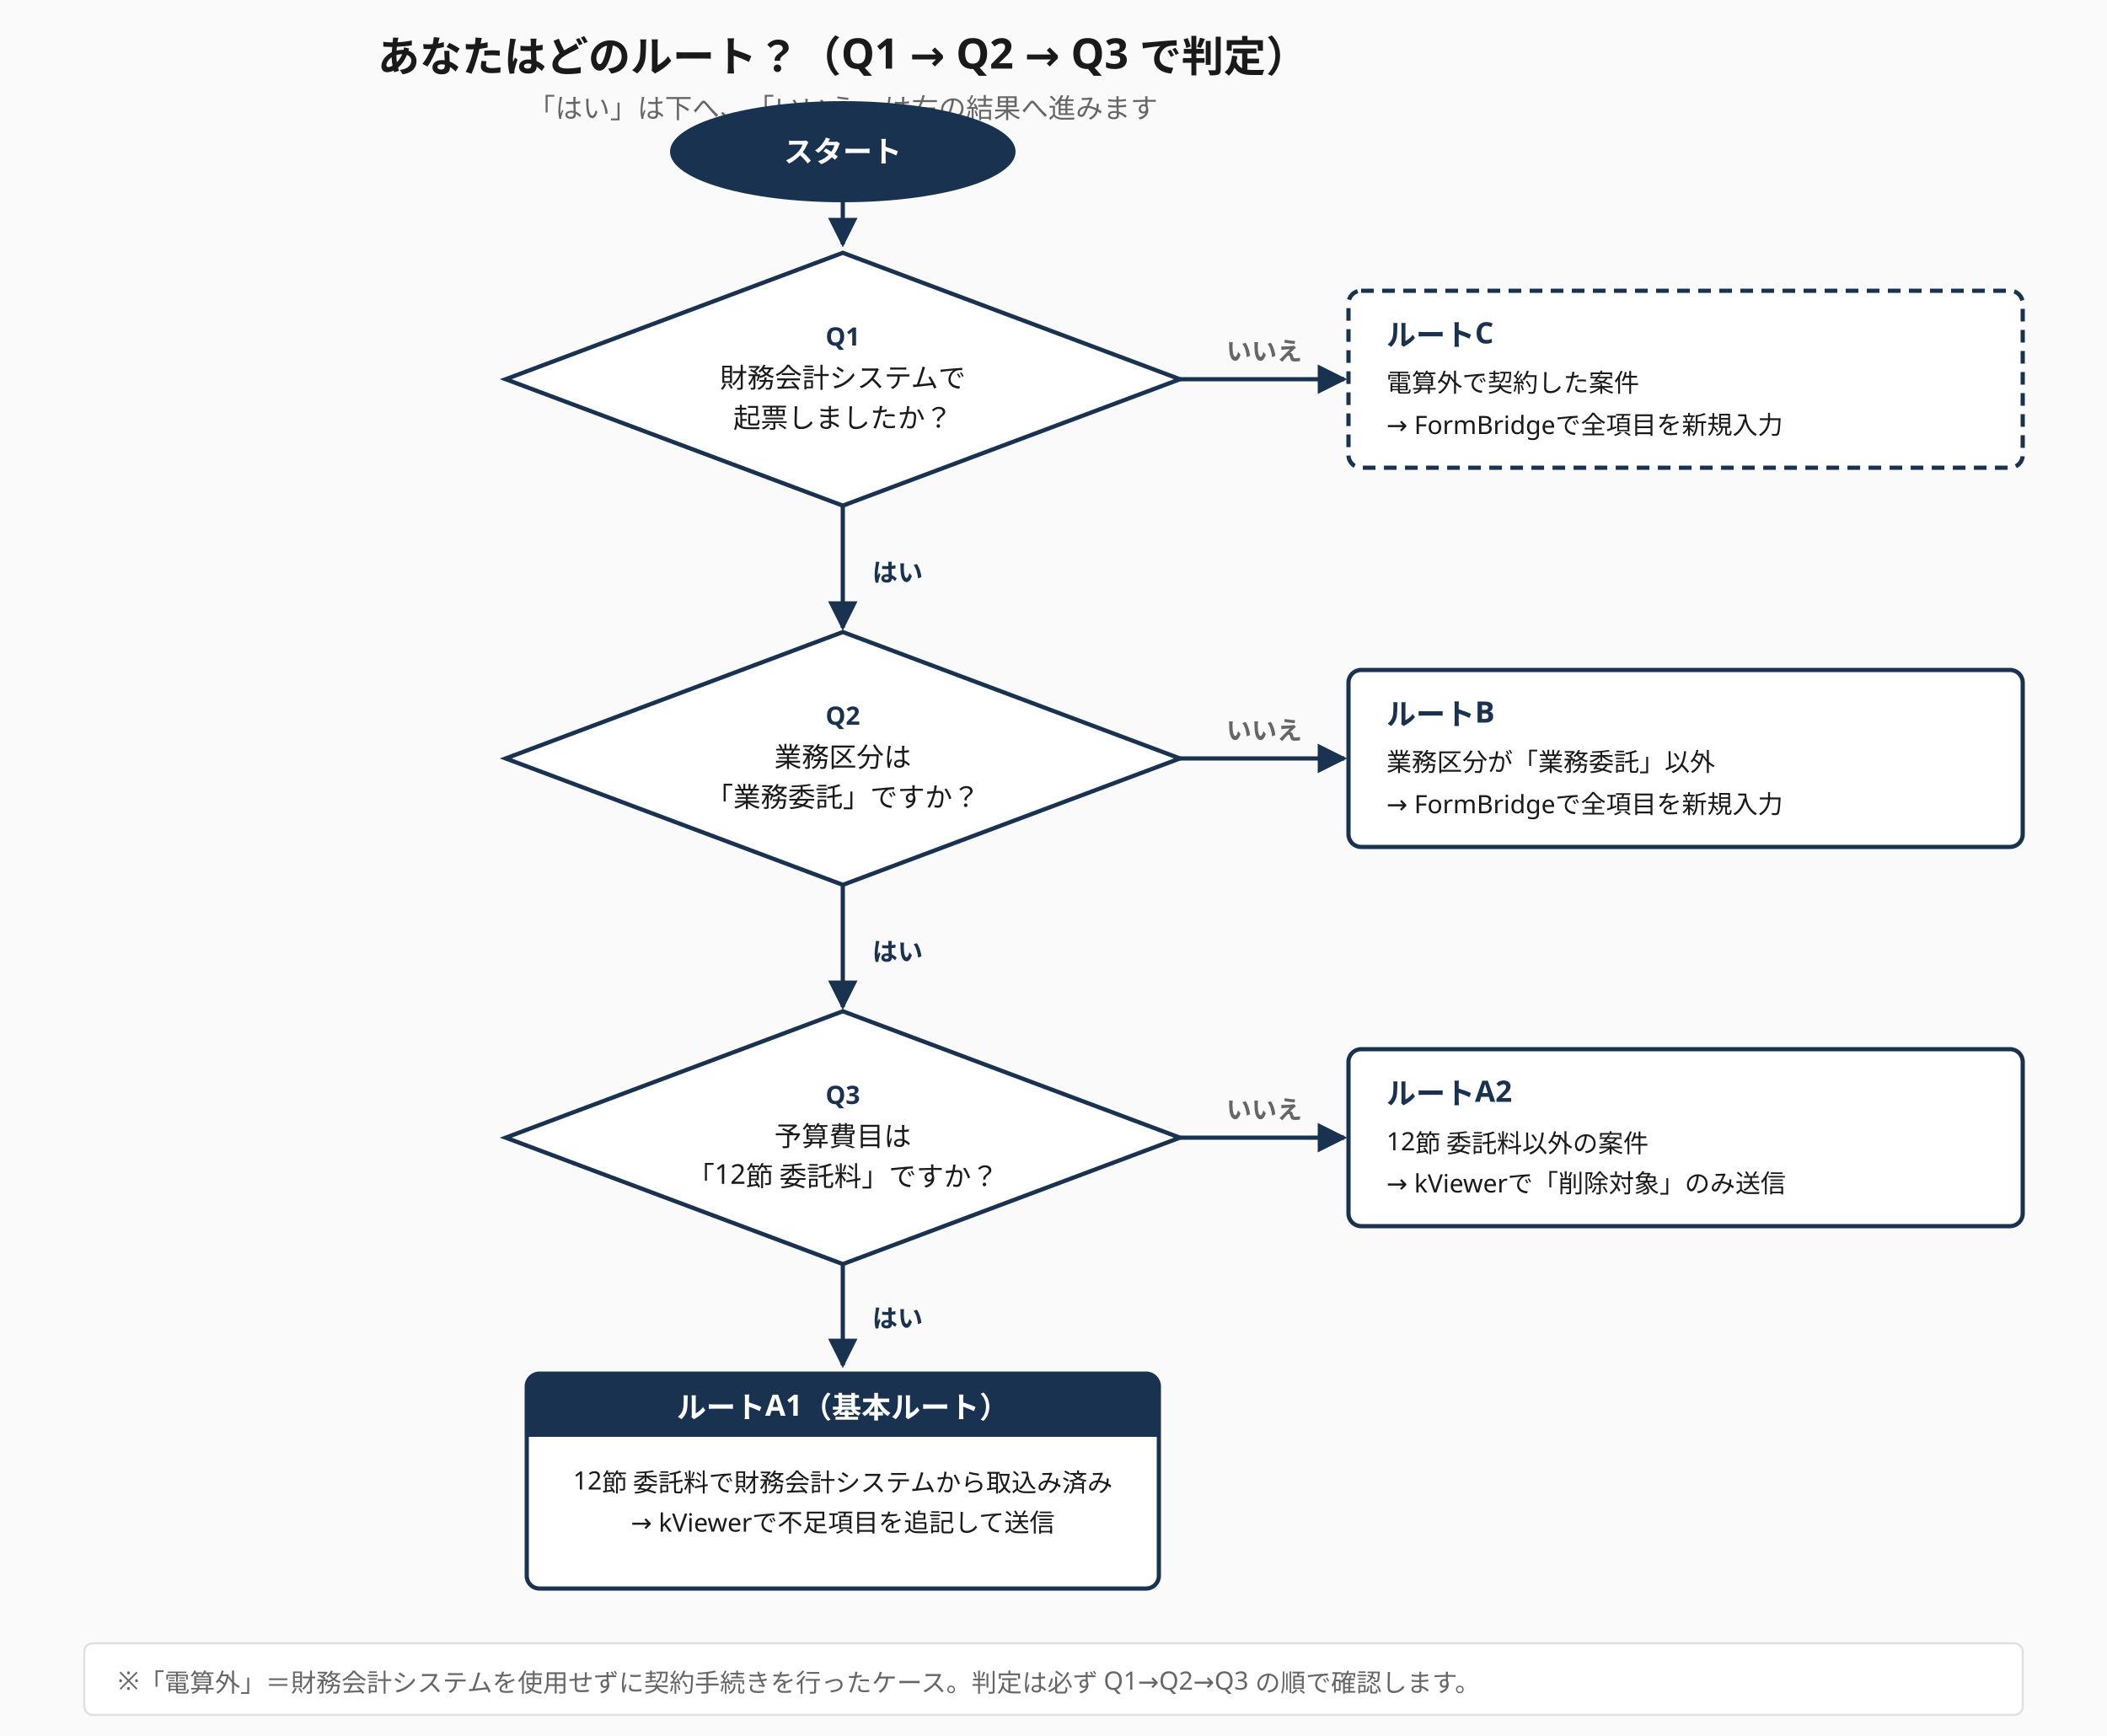
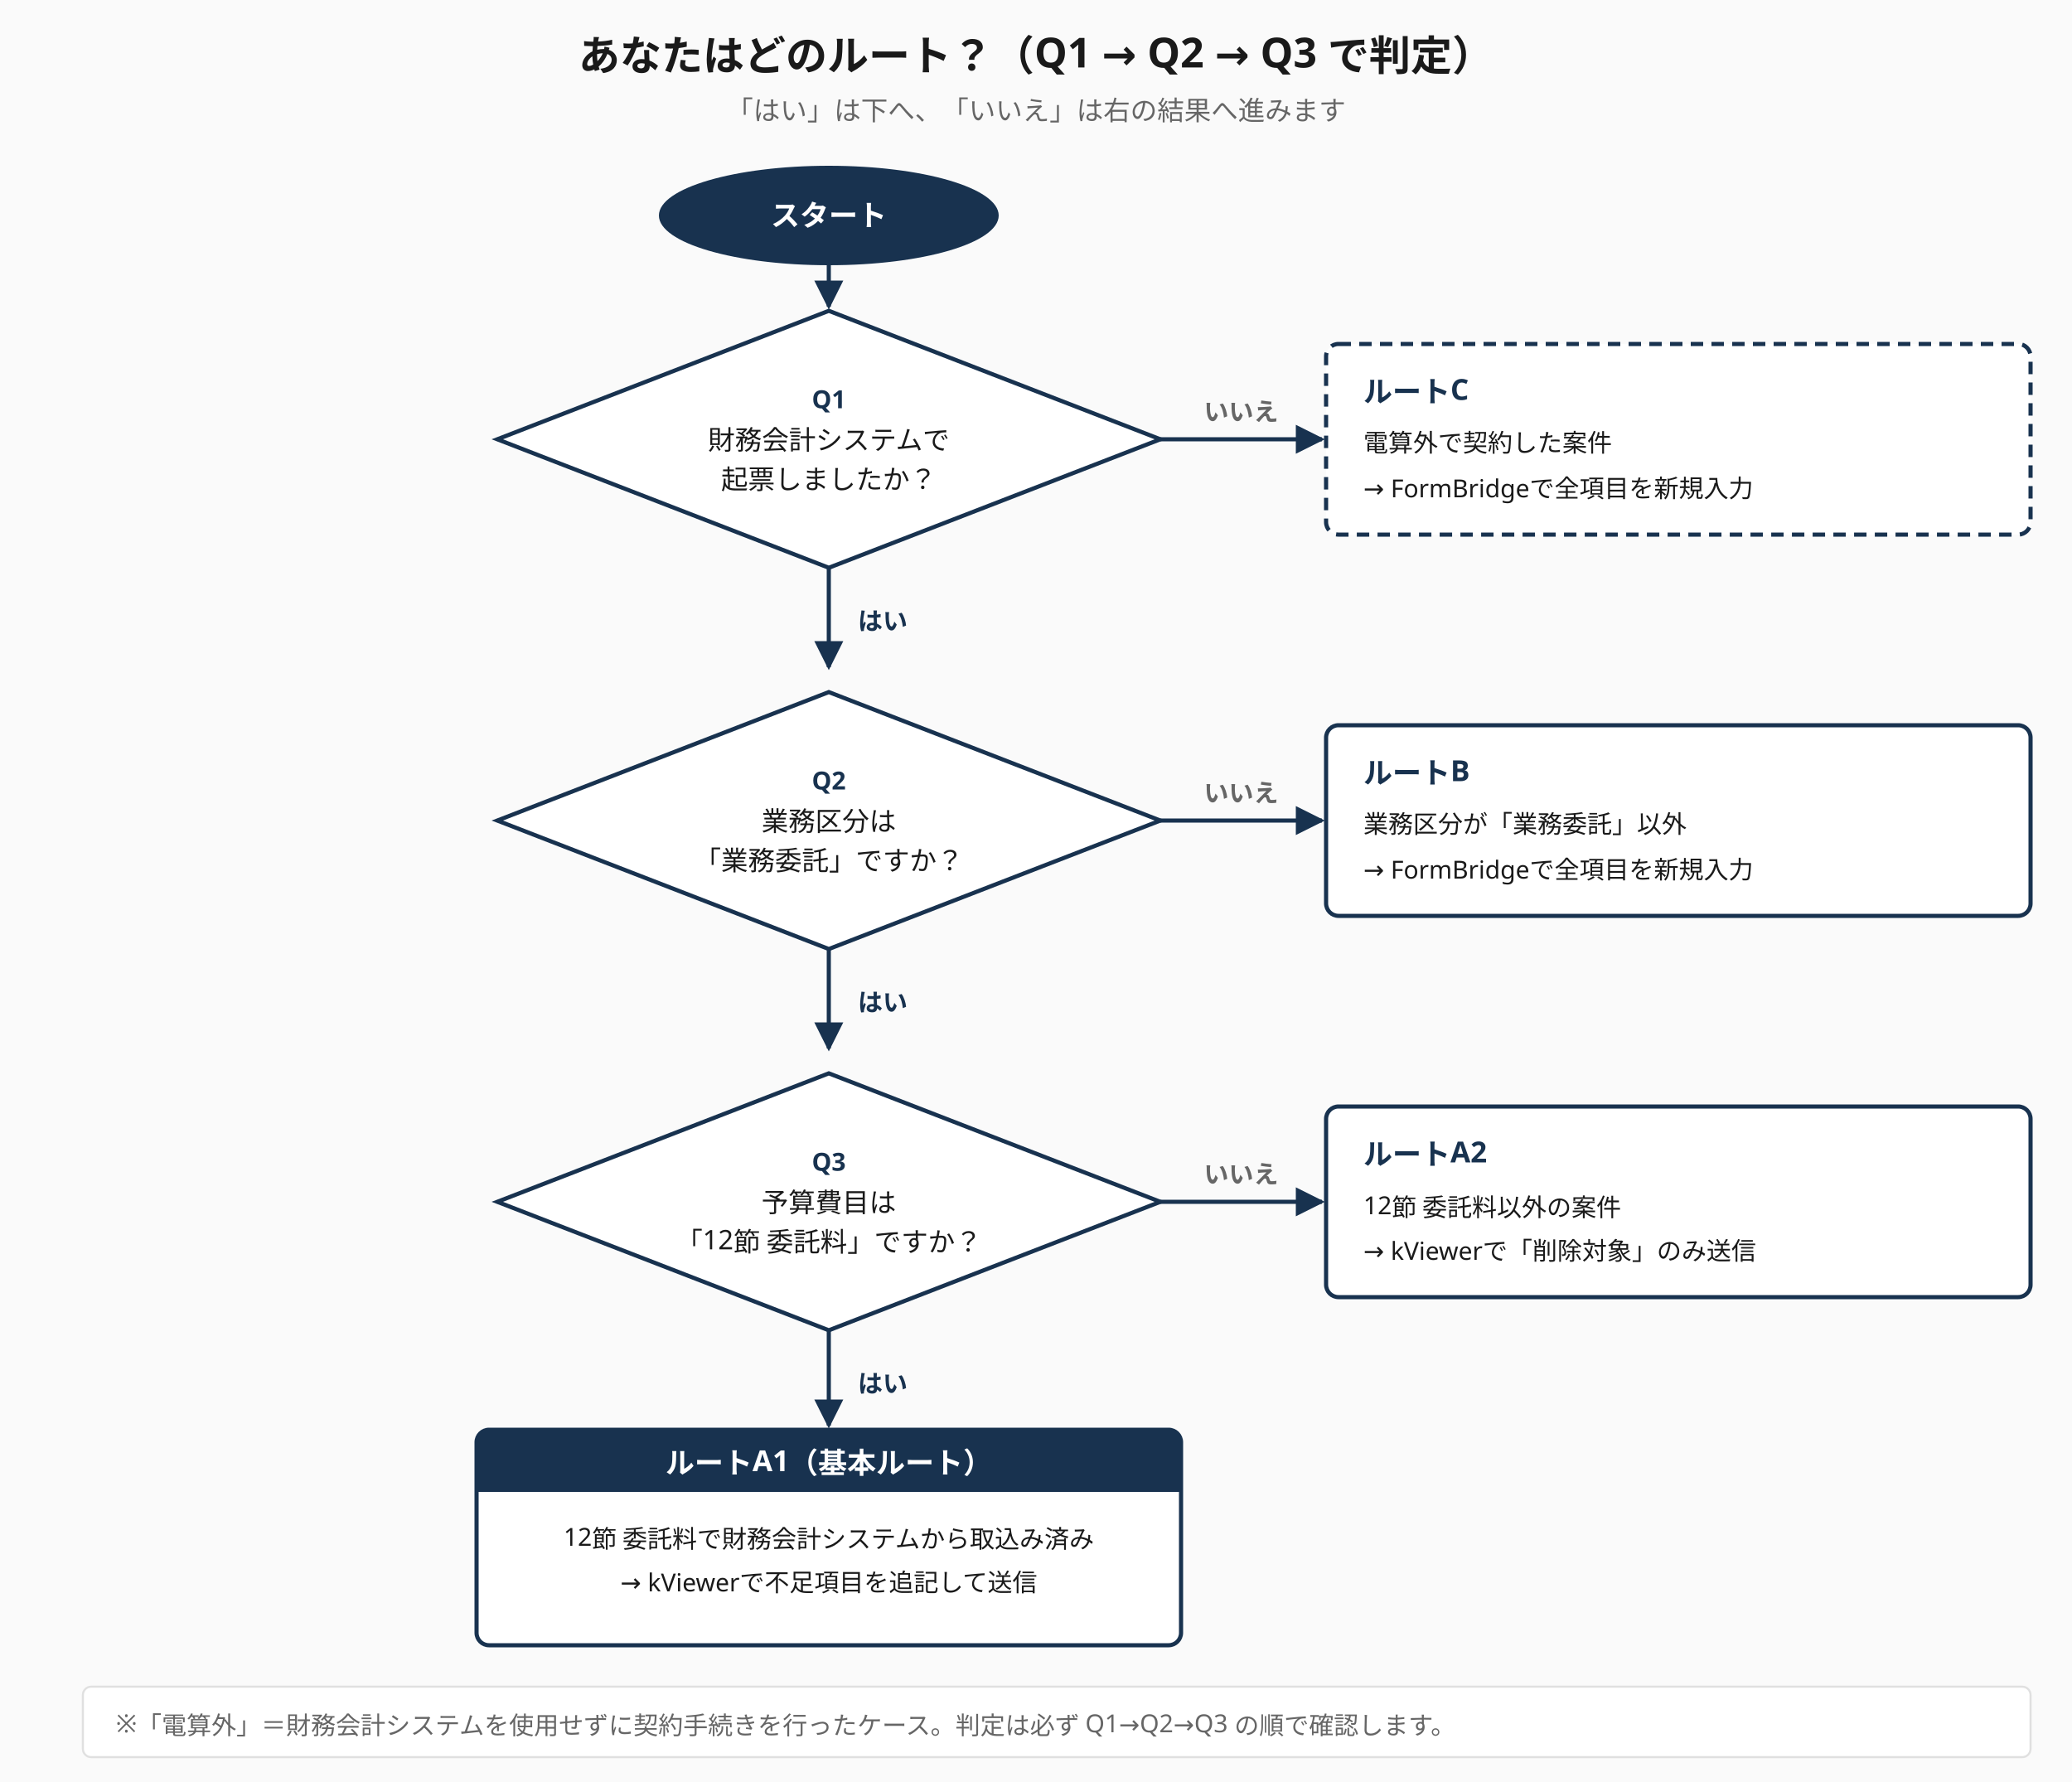
- <svg xmlns="http://www.w3.org/2000/svg" viewBox="0 0 1000 824" font-family="'Yu Gothic','Noto Sans JP',sans-serif" role="img" aria-label="ルート判定フローチャート。Q1財務会計システムで起票したか、Q2業務区分は業務委託か、Q3予算費目は12節委託料か、の順に判定し、ルートA1・A2・B・Cのいずれかになる。">
-   <rect width="1000" height="824" fill="#FAFAFA" />
-   <text x="400" y="34" font-size="20" font-weight="700" text-anchor="middle" fill="#1A1A1A">あなたはどのルート？（Q1 → Q2 → Q3 で判定）</text>
-   <text x="400" y="56" font-size="13" text-anchor="middle" fill="#666666">「はい」は下へ、「いいえ」は右の結果へ進みます</text>
+ <svg xmlns="http://www.w3.org/2000/svg" viewBox="0 0 1000 860" font-family="'Yu Gothic','Noto Sans JP',sans-serif" role="img" aria-label="ルート判定フローチャート。Q1財務会計システムで起票したか、Q2業務区分は業務委託か、Q3予算費目は12節委託料か、の順に判定し、ルートA1・A2・B・Cのいずれかになる。">
+   <rect width="1000" height="860" fill="#FAFAFA" />
+   <text x="500" y="34" font-size="20" font-weight="700" text-anchor="middle" fill="#1A1A1A">あなたはどのルート？（Q1 → Q2 → Q3 で判定）</text>
+   <text x="500" y="58" font-size="13" text-anchor="middle" fill="#666666">「はい」は下へ、「いいえ」は右の結果へ進みます</text>
  <defs>
    <marker id="ah" viewBox="0 0 10 10" refX="9" refY="5" markerWidth="7" markerHeight="7" orient="auto">
      <path d="M0 0 L10 5 L0 10 z" fill="#18324f" />
    </marker>
  </defs>
-   <ellipse cx="400" cy="72" rx="82" ry="24" fill="#18324f" />
-   <text x="400" y="77" font-size="14" font-weight="700" text-anchor="middle" fill="#FFFFFF">スタート</text>
-   <line x1="400" y1="96" x2="400" y2="116" stroke="#18324f" stroke-width="2" marker-end="url(#ah)" />
-   <polygon points="400,120 560,180 400,240 240,180" fill="#FFFFFF" stroke="#18324f" stroke-width="2" />
-   <text x="400" y="164" font-size="12" font-weight="700" text-anchor="middle" fill="#18324f">Q1</text>
-   <text x="400" y="184" font-size="13" text-anchor="middle" fill="#1A1A1A">財務会計システムで</text>
-   <text x="400" y="203" font-size="13" text-anchor="middle" fill="#1A1A1A">起票しましたか？</text>
-   <line x1="560" y1="180" x2="638" y2="180" stroke="#18324f" stroke-width="2" marker-end="url(#ah)" />
-   <text x="600" y="171" font-size="12" font-weight="700" text-anchor="middle" fill="#666666">いいえ</text>
-   <line x1="400" y1="240" x2="400" y2="298" stroke="#18324f" stroke-width="2" marker-end="url(#ah)" />
-   <text x="414" y="276" font-size="12" font-weight="700" fill="#18324f">はい</text>
-   <polygon points="400,300 560,360 400,420 240,360" fill="#FFFFFF" stroke="#18324f" stroke-width="2" />
-   <text x="400" y="344" font-size="12" font-weight="700" text-anchor="middle" fill="#18324f">Q2</text>
-   <text x="400" y="364" font-size="13" text-anchor="middle" fill="#1A1A1A">業務区分は</text>
-   <text x="400" y="383" font-size="13" text-anchor="middle" fill="#1A1A1A">「業務委託」ですか？</text>
-   <line x1="560" y1="360" x2="638" y2="360" stroke="#18324f" stroke-width="2" marker-end="url(#ah)" />
-   <text x="600" y="351" font-size="12" font-weight="700" text-anchor="middle" fill="#666666">いいえ</text>
-   <line x1="400" y1="420" x2="400" y2="478" stroke="#18324f" stroke-width="2" marker-end="url(#ah)" />
-   <text x="414" y="456" font-size="12" font-weight="700" fill="#18324f">はい</text>
-   <polygon points="400,480 560,540 400,600 240,540" fill="#FFFFFF" stroke="#18324f" stroke-width="2" />
-   <text x="400" y="524" font-size="12" font-weight="700" text-anchor="middle" fill="#18324f">Q3</text>
-   <text x="400" y="544" font-size="13" text-anchor="middle" fill="#1A1A1A">予算費目は</text>
-   <text x="400" y="563" font-size="13" text-anchor="middle" fill="#1A1A1A">「12節 委託料」ですか？</text>
-   <line x1="560" y1="540" x2="638" y2="540" stroke="#18324f" stroke-width="2" marker-end="url(#ah)" />
-   <text x="600" y="531" font-size="12" font-weight="700" text-anchor="middle" fill="#666666">いいえ</text>
-   <line x1="400" y1="600" x2="400" y2="648" stroke="#18324f" stroke-width="2" marker-end="url(#ah)" />
-   <text x="414" y="630" font-size="12" font-weight="700" fill="#18324f">はい</text>
-   <rect x="640" y="138" width="320" height="84" rx="6" fill="#FFFFFF" stroke="#18324f" stroke-width="2" stroke-dasharray="6 4" />
-   <text x="658" y="164" font-size="14" font-weight="700" fill="#18324f">ルートC</text>
-   <text x="658" y="186" font-size="12" fill="#1A1A1A">電算外で契約した案件</text>
-   <text x="658" y="206" font-size="12" fill="#1A1A1A">→ FormBridgeで全項目を新規入力</text>
-   <rect x="640" y="318" width="320" height="84" rx="6" fill="#FFFFFF" stroke="#18324f" stroke-width="2" />
-   <text x="658" y="344" font-size="14" font-weight="700" fill="#18324f">ルートB</text>
-   <text x="658" y="366" font-size="12" fill="#1A1A1A">業務区分が「業務委託」以外</text>
-   <text x="658" y="386" font-size="12" fill="#1A1A1A">→ FormBridgeで全項目を新規入力</text>
-   <rect x="640" y="498" width="320" height="84" rx="6" fill="#FFFFFF" stroke="#18324f" stroke-width="2" />
-   <text x="658" y="524" font-size="14" font-weight="700" fill="#18324f">ルートA2</text>
-   <text x="658" y="546" font-size="12" fill="#1A1A1A">12節 委託料以外の案件</text>
-   <text x="658" y="566" font-size="12" fill="#1A1A1A">→ kViewerで「削除対象」のみ送信</text>
-   <rect x="250" y="652" width="300" height="102" rx="6" fill="#FFFFFF" stroke="#18324f" stroke-width="2" />
-   <rect x="250" y="652" width="300" height="30" rx="6" fill="#18324f" />
-   <rect x="250" y="675" width="300" height="7" fill="#18324f" />
-   <text x="400" y="673" font-size="14" font-weight="700" text-anchor="middle" fill="#FFFFFF">ルートA1（基本ルート）</text>
-   <text x="400" y="707" font-size="12" text-anchor="middle" fill="#1A1A1A">12節 委託料で財務会計システムから取込み済み</text>
-   <text x="400" y="727" font-size="12" text-anchor="middle" fill="#1A1A1A">→ kViewerで不足項目を追記して送信</text>
-   <rect x="40" y="780" width="920" height="34" rx="4" fill="#FFFFFF" stroke="#E0E0E0" stroke-width="1" />
-   <text x="56" y="802" font-size="12" fill="#666666">※「電算外」＝財務会計システムを使用せずに契約手続きを行ったケース。判定は必ず Q1→Q2→Q3 の順で確認します。</text>
+   <ellipse cx="400" cy="104" rx="82" ry="24" fill="#18324f" />
+   <text x="400" y="109" font-size="14" font-weight="700" text-anchor="middle" fill="#FFFFFF">スタート</text>
+   <line x1="400" y1="128" x2="400" y2="148" stroke="#18324f" stroke-width="2" marker-end="url(#ah)" />
+   <polygon points="400,150 560,212 400,274 240,212" fill="#FFFFFF" stroke="#18324f" stroke-width="2" />
+   <text x="400" y="197" font-size="12" font-weight="700" text-anchor="middle" fill="#18324f">Q1</text>
+   <text x="400" y="217" font-size="13" text-anchor="middle" fill="#1A1A1A">財務会計システムで</text>
+   <text x="400" y="236" font-size="13" text-anchor="middle" fill="#1A1A1A">起票しましたか？</text>
+   <line x1="560" y1="212" x2="638" y2="212" stroke="#18324f" stroke-width="2" marker-end="url(#ah)" />
+   <text x="599" y="203" font-size="12" font-weight="700" text-anchor="middle" fill="#666666">いいえ</text>
+   <line x1="400" y1="274" x2="400" y2="322" stroke="#18324f" stroke-width="2" marker-end="url(#ah)" />
+   <text x="414" y="304" font-size="12" font-weight="700" fill="#18324f">はい</text>
+   <polygon points="400,334 560,396 400,458 240,396" fill="#FFFFFF" stroke="#18324f" stroke-width="2" />
+   <text x="400" y="381" font-size="12" font-weight="700" text-anchor="middle" fill="#18324f">Q2</text>
+   <text x="400" y="401" font-size="13" text-anchor="middle" fill="#1A1A1A">業務区分は</text>
+   <text x="400" y="420" font-size="13" text-anchor="middle" fill="#1A1A1A">「業務委託」ですか？</text>
+   <line x1="560" y1="396" x2="638" y2="396" stroke="#18324f" stroke-width="2" marker-end="url(#ah)" />
+   <text x="599" y="387" font-size="12" font-weight="700" text-anchor="middle" fill="#666666">いいえ</text>
+   <line x1="400" y1="458" x2="400" y2="506" stroke="#18324f" stroke-width="2" marker-end="url(#ah)" />
+   <text x="414" y="488" font-size="12" font-weight="700" fill="#18324f">はい</text>
+   <polygon points="400,518 560,580 400,642 240,580" fill="#FFFFFF" stroke="#18324f" stroke-width="2" />
+   <text x="400" y="565" font-size="12" font-weight="700" text-anchor="middle" fill="#18324f">Q3</text>
+   <text x="400" y="585" font-size="13" text-anchor="middle" fill="#1A1A1A">予算費目は</text>
+   <text x="400" y="604" font-size="13" text-anchor="middle" fill="#1A1A1A">「12節 委託料」ですか？</text>
+   <line x1="560" y1="580" x2="638" y2="580" stroke="#18324f" stroke-width="2" marker-end="url(#ah)" />
+   <text x="599" y="571" font-size="12" font-weight="700" text-anchor="middle" fill="#666666">いいえ</text>
+   <line x1="400" y1="642" x2="400" y2="688" stroke="#18324f" stroke-width="2" marker-end="url(#ah)" />
+   <text x="414" y="672" font-size="12" font-weight="700" fill="#18324f">はい</text>
+   <rect x="640" y="166" width="340" height="92" rx="6" fill="#FFFFFF" stroke="#18324f" stroke-width="2" stroke-dasharray="6 4" />
+   <text x="658" y="194" font-size="14" font-weight="700" fill="#18324f">ルートC</text>
+   <text x="658" y="218" font-size="12" fill="#1A1A1A">電算外で契約した案件</text>
+   <text x="658" y="240" font-size="12" fill="#1A1A1A">→ FormBridgeで全項目を新規入力</text>
+   <rect x="640" y="350" width="340" height="92" rx="6" fill="#FFFFFF" stroke="#18324f" stroke-width="2" />
+   <text x="658" y="378" font-size="14" font-weight="700" fill="#18324f">ルートB</text>
+   <text x="658" y="402" font-size="12" fill="#1A1A1A">業務区分が「業務委託」以外</text>
+   <text x="658" y="424" font-size="12" fill="#1A1A1A">→ FormBridgeで全項目を新規入力</text>
+   <rect x="640" y="534" width="340" height="92" rx="6" fill="#FFFFFF" stroke="#18324f" stroke-width="2" />
+   <text x="658" y="562" font-size="14" font-weight="700" fill="#18324f">ルートA2</text>
+   <text x="658" y="586" font-size="12" fill="#1A1A1A">12節 委託料以外の案件</text>
+   <text x="658" y="608" font-size="12" fill="#1A1A1A">→ kViewerで「削除対象」のみ送信</text>
+   <rect x="230" y="690" width="340" height="104" rx="6" fill="#FFFFFF" stroke="#18324f" stroke-width="2" />
+   <rect x="230" y="690" width="340" height="30" rx="6" fill="#18324f" />
+   <rect x="230" y="713" width="340" height="7" fill="#18324f" />
+   <text x="400" y="711" font-size="14" font-weight="700" text-anchor="middle" fill="#FFFFFF">ルートA1（基本ルート）</text>
+   <text x="400" y="746" font-size="12" text-anchor="middle" fill="#1A1A1A">12節 委託料で財務会計システムから取込み済み</text>
+   <text x="400" y="768" font-size="12" text-anchor="middle" fill="#1A1A1A">→ kViewerで不足項目を追記して送信</text>
+   <rect x="40" y="814" width="940" height="34" rx="4" fill="#FFFFFF" stroke="#E0E0E0" stroke-width="1" />
+   <text x="56" y="836" font-size="12" fill="#666666">※「電算外」＝財務会計システムを使用せずに契約手続きを行ったケース。判定は必ず Q1→Q2→Q3 の順で確認します。</text>
</svg>
